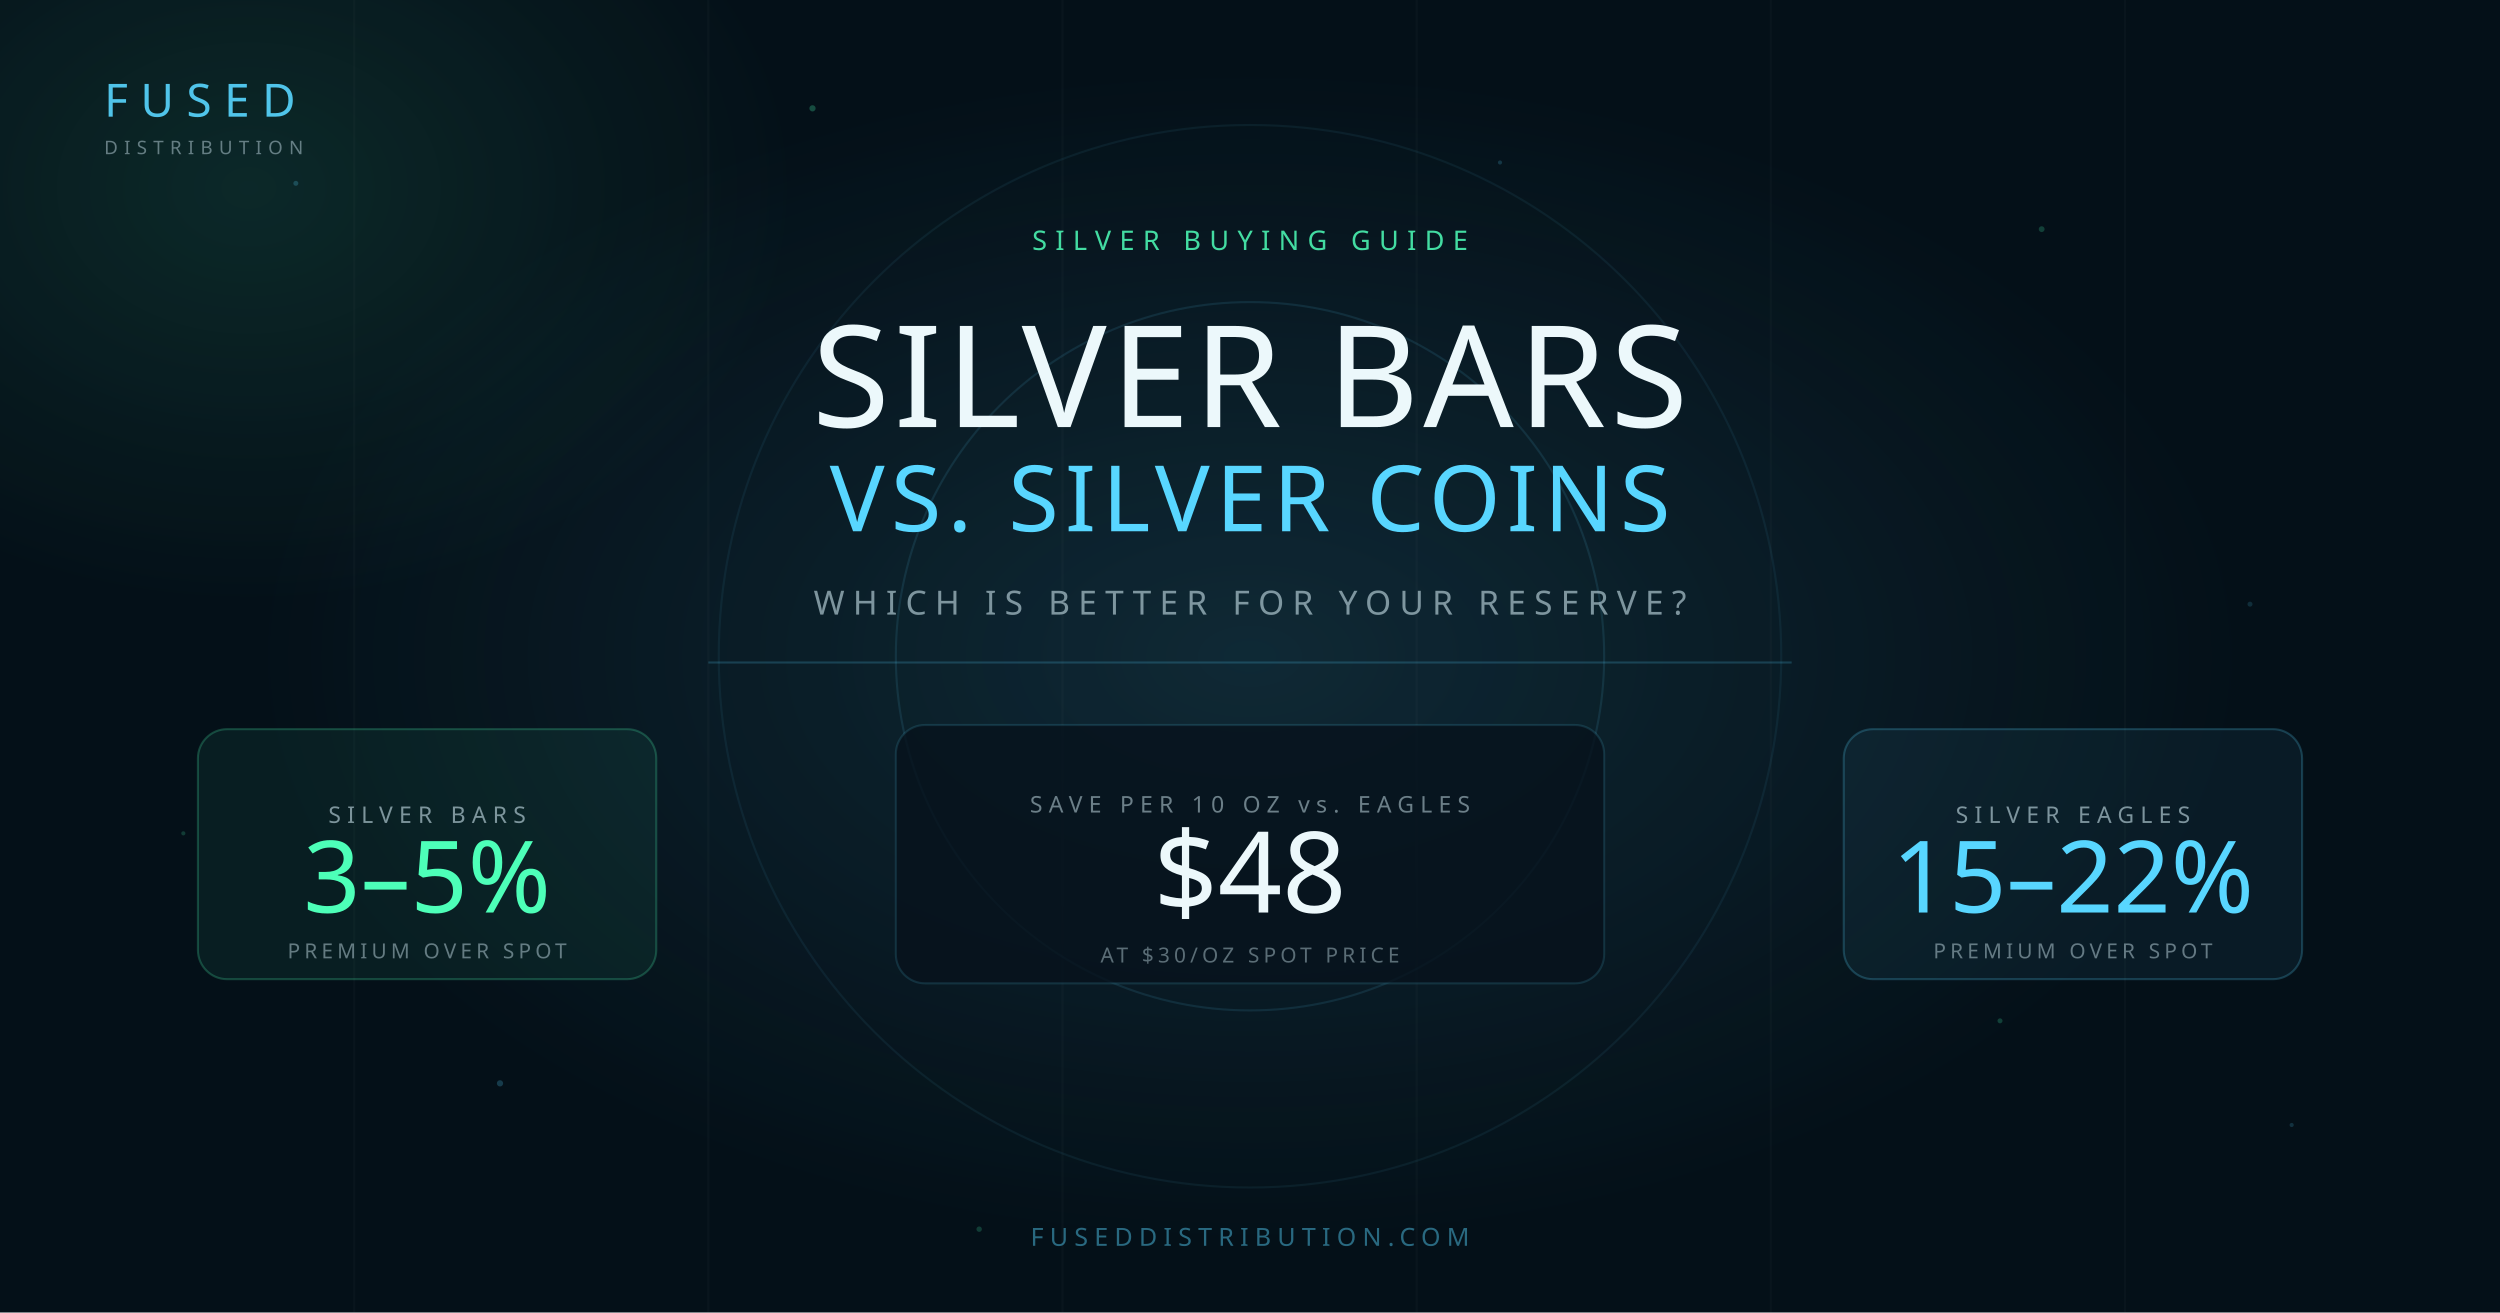
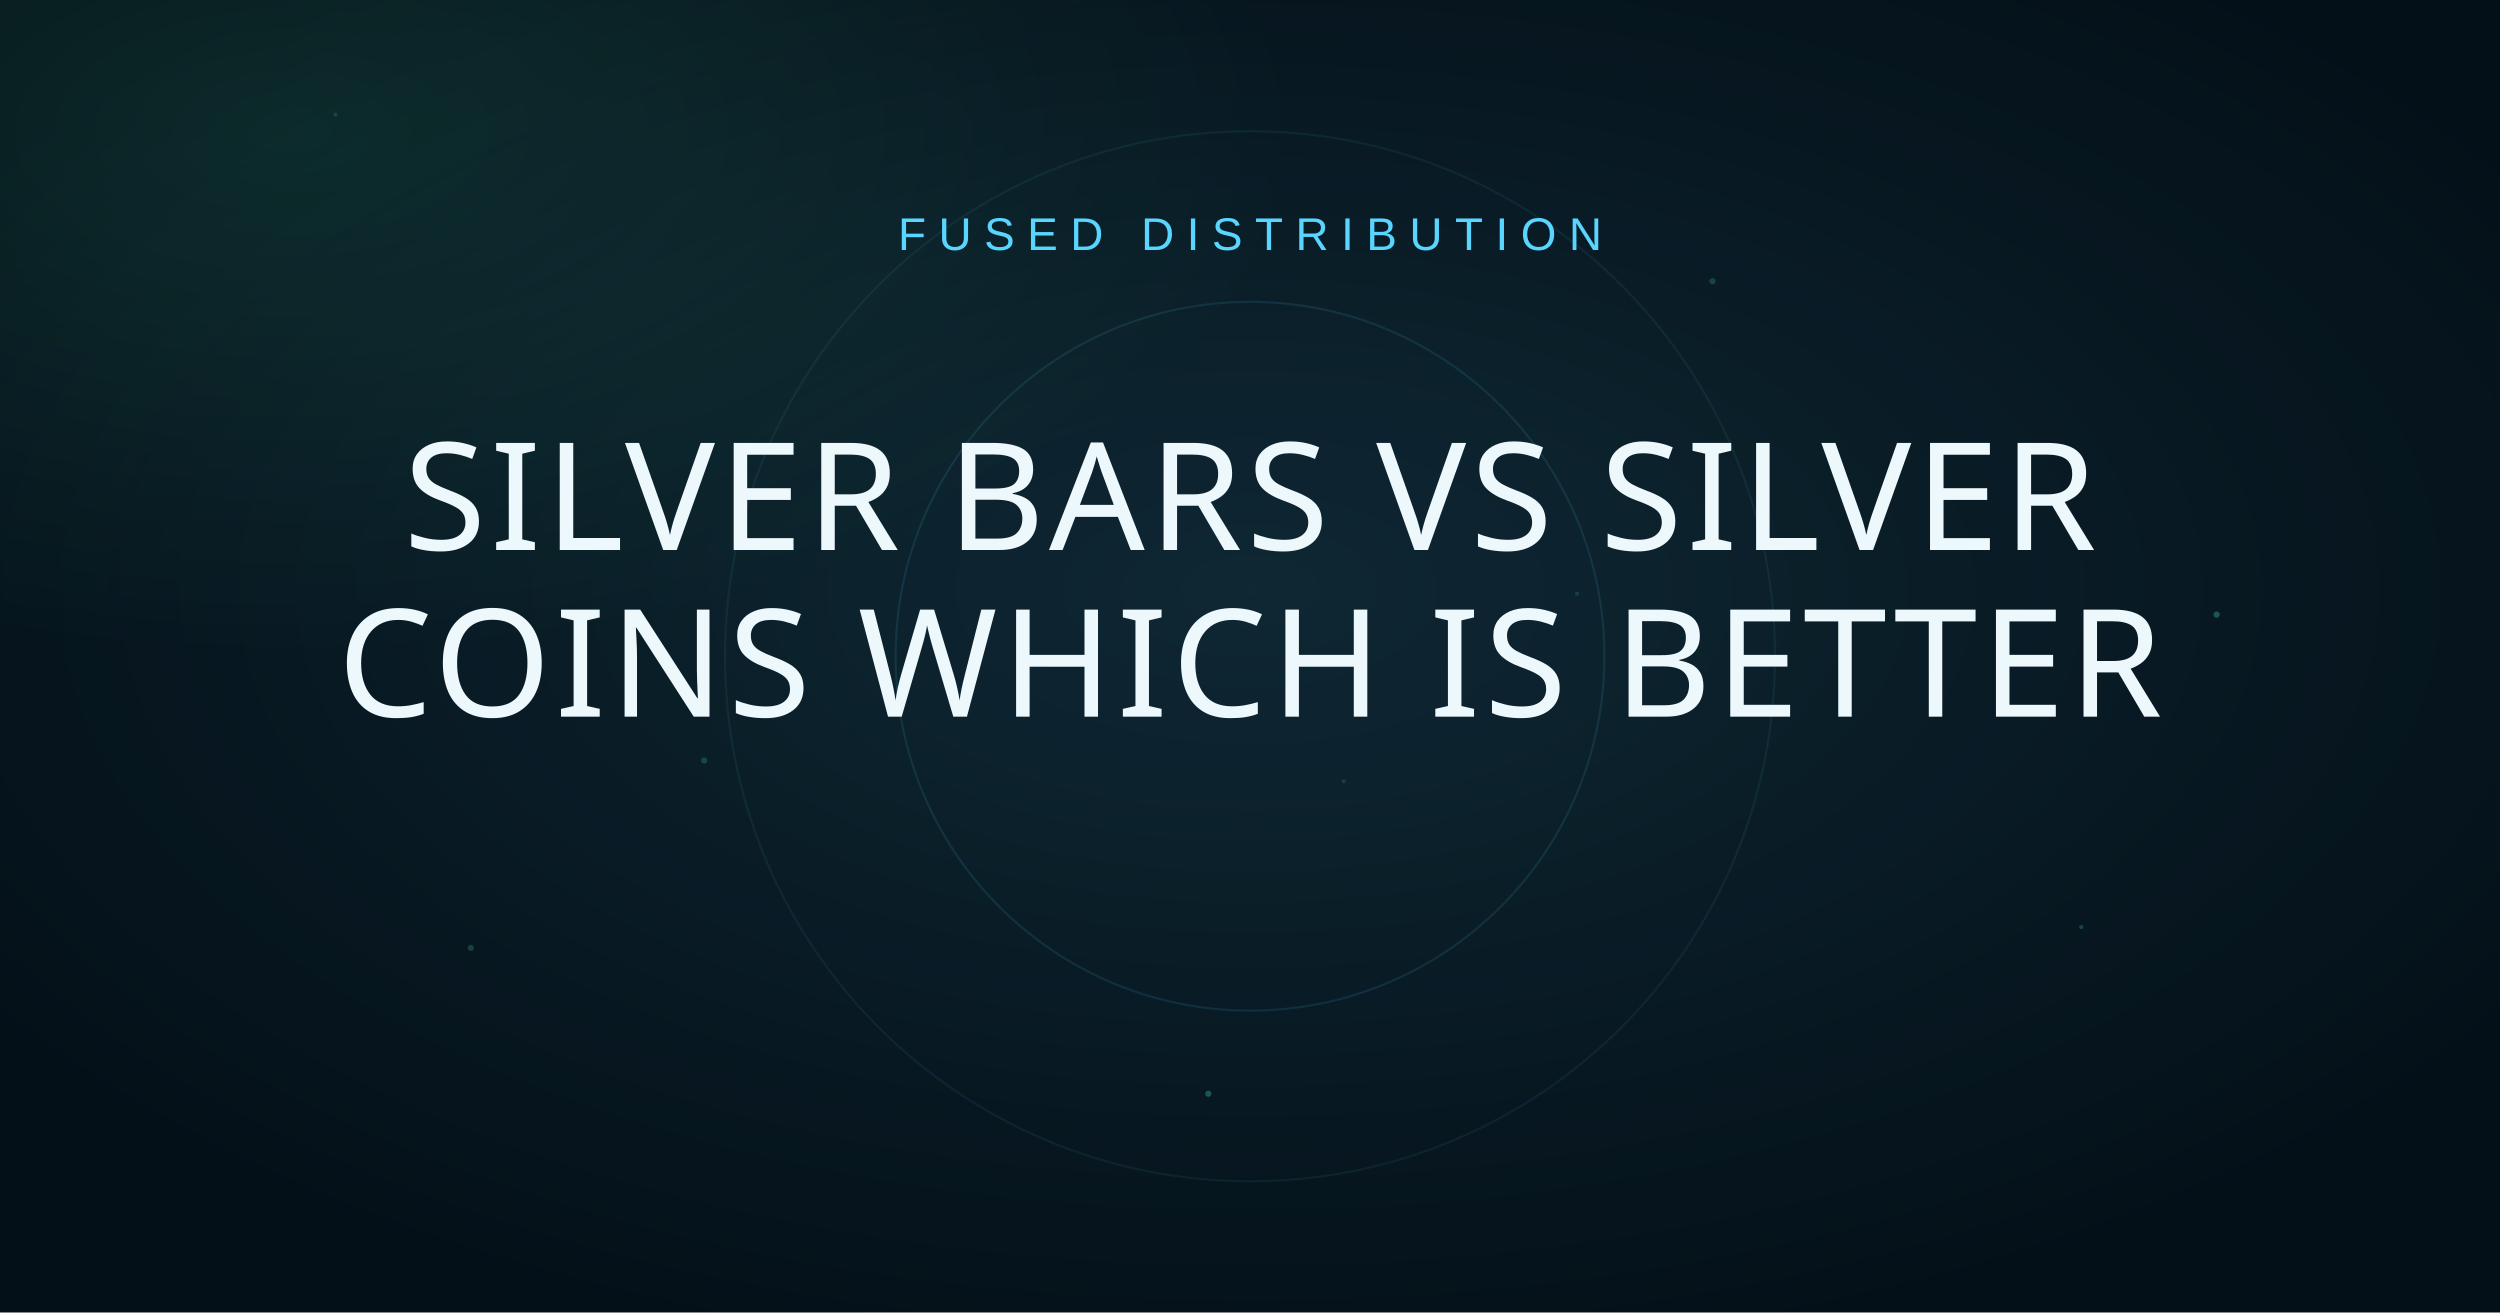
<svg xmlns="http://www.w3.org/2000/svg" width="1200" height="630" viewBox="0 0 1200 630">
-   <defs>
-     <radialGradient id="glow-c" cx="50%" cy="50%" r="50%">
-       <stop offset="0%" stop-color="#58d6ff" stop-opacity="0.18" />
-       <stop offset="100%" stop-color="#58d6ff" stop-opacity="0" />
-     </radialGradient>
-     <radialGradient id="glow-g" cx="50%" cy="50%" r="50%">
-       <stop offset="0%" stop-color="#4dffb8" stop-opacity="0.13" />
-       <stop offset="100%" stop-color="#4dffb8" stop-opacity="0" />
-     </radialGradient>
-     <path id="star-sm" d="M 0,-7 L 1.76,-2.43 L 6.66,-2.16 L 2.85,0.93 L 4.11,5.66 L 0,3 L -4.11,5.66 L -2.85,0.93 L -6.66,-2.16 L -1.76,-2.43 Z" />
-   </defs>
  <rect width="1200" height="630" fill="#041018" />
-   <ellipse cx="600" cy="315" rx="480" ry="280" fill="url(#glow-c)" opacity="0.7" />
-   <ellipse cx="120" cy="90" rx="260" ry="200" fill="url(#glow-g)" opacity="0.8" />
-   <line x1="170" y1="0" x2="170" y2="630" stroke="rgba(255,255,255,0.022)" stroke-width="1" />
-   <line x1="340" y1="0" x2="340" y2="630" stroke="rgba(255,255,255,0.022)" stroke-width="1" />
-   <line x1="510" y1="0" x2="510" y2="630" stroke="rgba(255,255,255,0.022)" stroke-width="1" />
-   <line x1="680" y1="0" x2="680" y2="630" stroke="rgba(255,255,255,0.022)" stroke-width="1" />
-   <line x1="850" y1="0" x2="850" y2="630" stroke="rgba(255,255,255,0.022)" stroke-width="1" />
-   <line x1="1020" y1="0" x2="1020" y2="630" stroke="rgba(255,255,255,0.022)" stroke-width="1" />
-   <circle cx="600" cy="315" r="255" fill="none" stroke="#58d6ff" stroke-width="1" opacity="0.07" />
-   <circle cx="600" cy="315" r="170" fill="none" stroke="#58d6ff" stroke-width="1" opacity="0.11" />
-   <circle cx="142" cy="88" r="1.2" fill="#58d6ff" opacity="0.22" />
-   <circle cx="390" cy="52" r="1.5" fill="#4dffb8" opacity="0.25" />
-   <circle cx="720" cy="78" r="1" fill="#58d6ff" opacity="0.18" />
-   <circle cx="980" cy="110" r="1.4" fill="#4dffb8" opacity="0.20" />
-   <circle cx="1080" cy="290" r="1.2" fill="#58d6ff" opacity="0.15" />
-   <circle cx="88" cy="400" r="1" fill="#4dffb8" opacity="0.18" />
-   <circle cx="240" cy="520" r="1.5" fill="#58d6ff" opacity="0.22" />
-   <circle cx="960" cy="490" r="1.2" fill="#4dffb8" opacity="0.20" />
-   <circle cx="1100" cy="540" r="1" fill="#58d6ff" opacity="0.17" />
-   <circle cx="470" cy="590" r="1.3" fill="#4dffb8" opacity="0.19" />
-   <text x="50" y="56" font-family="Impact,Arial Narrow Bold,sans-serif" font-size="22" fill="#58d6ff" letter-spacing="6" opacity="0.9">FUSED</text>
-   <text x="50" y="74" font-family="Trebuchet MS,sans-serif" font-size="9" fill="rgba(175,198,207,0.55)" letter-spacing="3">DISTRIBUTION</text>
-   <text x="600" y="120" font-family="Trebuchet MS,sans-serif" font-size="13" fill="#4dffb8" letter-spacing="4" text-anchor="middle" opacity="0.85">SILVER BUYING GUIDE</text>
-   <text x="600" y="205" font-family="Impact,Arial Narrow Bold,sans-serif" font-size="68" fill="#ecf8fb" letter-spacing="2" text-anchor="middle">SILVER BARS</text>
-   <text x="600" y="255" font-family="Impact,Arial Narrow Bold,sans-serif" font-size="44" fill="#58d6ff" letter-spacing="3" text-anchor="middle">VS. SILVER COINS</text>
-   <text x="600" y="295" font-family="Trebuchet MS,sans-serif" font-size="16" fill="rgba(175,198,207,0.70)" letter-spacing="4" text-anchor="middle">WHICH IS BETTER FOR YOUR RESERVE?</text>
-   <line x1="340" y1="318" x2="860" y2="318" stroke="rgba(88,214,255,0.20)" stroke-width="1" />
-   <rect x="95" y="350" width="220" height="120" rx="14" fill="rgba(77,255,184,0.06)" stroke="rgba(77,255,184,0.22)" stroke-width="1" />
-   <text x="205" y="395" font-family="Trebuchet MS,sans-serif" font-size="11" fill="rgba(175,198,207,0.70)" letter-spacing="3" text-anchor="middle">SILVER BARS</text>
-   <text x="205" y="438" font-family="Impact,Arial Narrow Bold,sans-serif" font-size="48" fill="#4dffb8" text-anchor="middle">3–5%</text>
-   <text x="205" y="460" font-family="Trebuchet MS,sans-serif" font-size="10" fill="rgba(175,198,207,0.55)" letter-spacing="2" text-anchor="middle">PREMIUM OVER SPOT</text>
-   <rect x="885" y="350" width="220" height="120" rx="14" fill="rgba(88,214,255,0.06)" stroke="rgba(88,214,255,0.22)" stroke-width="1" />
-   <text x="995" y="395" font-family="Trebuchet MS,sans-serif" font-size="11" fill="rgba(175,198,207,0.70)" letter-spacing="3" text-anchor="middle">SILVER EAGLES</text>
-   <text x="995" y="438" font-family="Impact,Arial Narrow Bold,sans-serif" font-size="48" fill="#58d6ff" text-anchor="middle">15–22%</text>
-   <text x="995" y="460" font-family="Trebuchet MS,sans-serif" font-size="10" fill="rgba(175,198,207,0.55)" letter-spacing="2" text-anchor="middle">PREMIUM OVER SPOT</text>
-   <rect x="430" y="348" width="340" height="124" rx="14" fill="rgba(7,18,28,0.80)" stroke="rgba(88,214,255,0.14)" stroke-width="1" />
-   <text x="600" y="390" font-family="Trebuchet MS,sans-serif" font-size="11" fill="rgba(175,198,207,0.60)" letter-spacing="3" text-anchor="middle">SAVE PER 10 OZ vs. EAGLES</text>
-   <text x="600" y="438" font-family="Impact,Arial Narrow Bold,sans-serif" font-size="54" fill="#ecf8fb" text-anchor="middle">$48</text>
-   <text x="600" y="462" font-family="Trebuchet MS,sans-serif" font-size="10" fill="rgba(175,198,207,0.50)" letter-spacing="2" text-anchor="middle">AT $30/OZ SPOT PRICE</text>
-   <text x="600" y="598" font-family="Trebuchet MS,sans-serif" font-size="12" fill="rgba(88,214,255,0.45)" letter-spacing="3" text-anchor="middle">FUSEDDISTRIBUTION.COM</text>
+   <radialGradient id="g1" cx="50%" cy="45%" r="60%">
+     <stop offset="0%" stop-color="#58d6ff" stop-opacity="0.12" />
+     <stop offset="100%" stop-color="#58d6ff" stop-opacity="0" />
+   </radialGradient>
+   <radialGradient id="g2" cx="12%" cy="10%" r="40%">
+     <stop offset="0%" stop-color="#4dffb8" stop-opacity="0.10" />
+     <stop offset="100%" stop-color="#4dffb8" stop-opacity="0" />
+   </radialGradient>
+   <rect width="1200" height="630" fill="url(#g1)" />
+   <rect width="1200" height="630" fill="url(#g2)" />
+   <circle cx="600" cy="315" r="252" fill="none" stroke="#58d6ff" stroke-opacity="0.07" />
+   <circle cx="600" cy="315" r="170.1" fill="none" stroke="#58d6ff" stroke-opacity="0.11" />
+   <circle cx="757" cy="285" r="1" fill="#58d6ff" opacity="0.15" />
+   <circle cx="338" cy="365" r="1.5" fill="#4dffb8" opacity="0.19" />
+   <circle cx="999" cy="445" r="1" fill="#58d6ff" opacity="0.23" />
+   <circle cx="580" cy="525" r="1.5" fill="#4dffb8" opacity="0.27" />
+   <circle cx="161" cy="55" r="1" fill="#58d6ff" opacity="0.15" />
+   <circle cx="822" cy="135" r="1.5" fill="#4dffb8" opacity="0.19" />
+   <circle cx="403" cy="215" r="1" fill="#58d6ff" opacity="0.23" />
+   <circle cx="1064" cy="295" r="1.5" fill="#4dffb8" opacity="0.27" />
+   <circle cx="645" cy="375" r="1" fill="#58d6ff" opacity="0.15" />
+   <circle cx="226" cy="455" r="1.5" fill="#4dffb8" opacity="0.19" />
+   <text x="600" y="120" font-family="Arial, sans-serif" font-size="22" fill="#58d6ff" text-anchor="middle" letter-spacing="6">FUSED DISTRIBUTION</text>
+   <text x="600" y="264" font-family="Impact, Haettenschweiler, sans-serif" font-size="72" fill="#ecf8fb" text-anchor="middle" letter-spacing="2">SILVER BARS VS SILVER</text>
+   <text x="600" y="344" font-family="Impact, Haettenschweiler, sans-serif" font-size="72" fill="#ecf8fb" text-anchor="middle" letter-spacing="2">COINS WHICH IS BETTER</text>
</svg>
